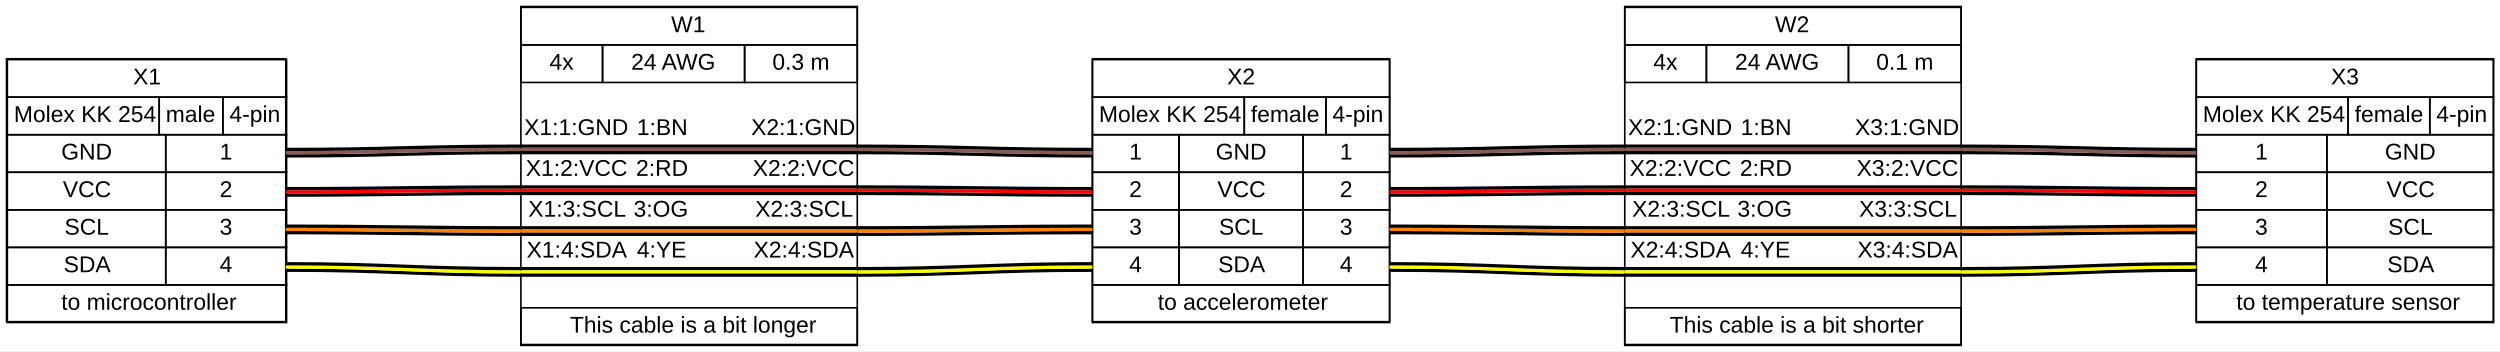
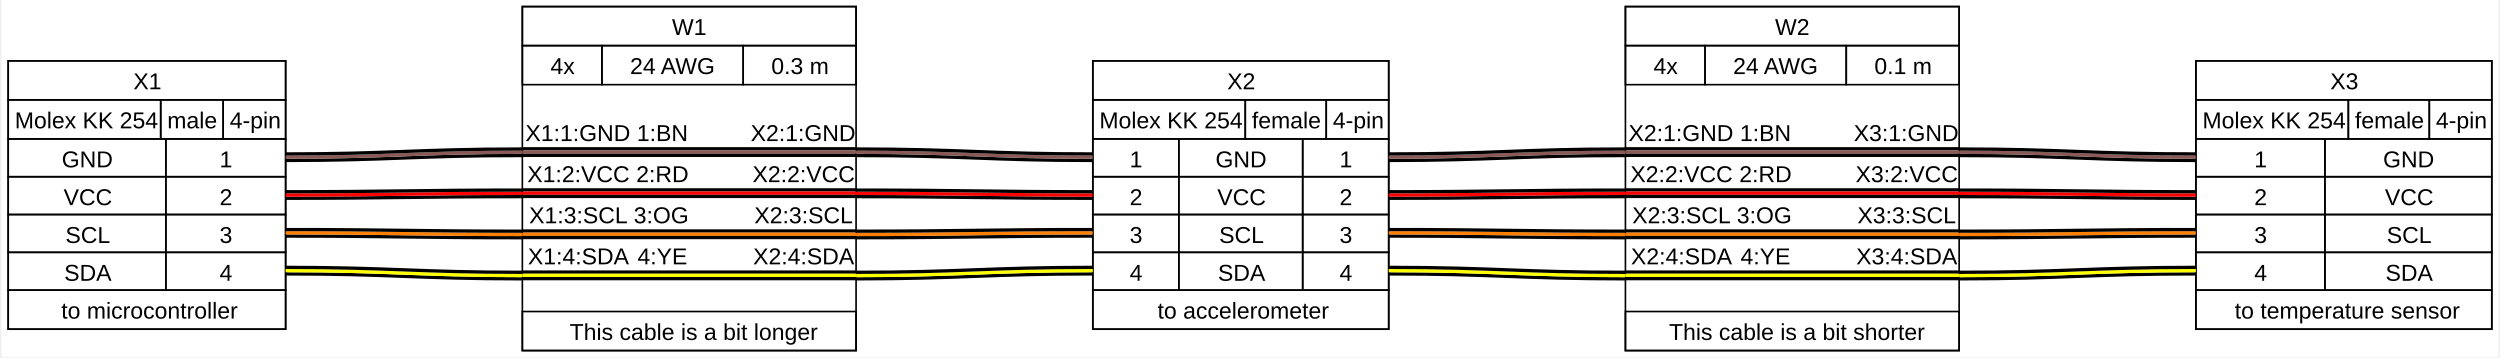
- <svg xmlns="http://www.w3.org/2000/svg" width="1531pt" height="215pt" viewBox="0.00 0.00 1531.00 215.00">
-   <g id="graph0" class="graph" transform="scale(1 1) rotate(0) translate(4 211)">
-     <polygon fill="#ffffff" stroke="none" points="-4,4 -4,-211 1527,-211 1527,4 -4,4" />
+ <svg xmlns="http://www.w3.org/2000/svg" width="1519pt" height="217pt" viewBox="0.00 0.00 1518.75 217.25">
+   <g id="graph0" class="graph" transform="scale(1 1) rotate(0) translate(4 213.25)">
+     <polygon fill="#ffffff" stroke="none" points="-4,4 -4,-213.25 1514.75,-213.25 1514.75,4 -4,4" />
    <g id="node1" class="node">
-       <polygon fill="#ffffff" stroke="black" points="171,-175 0,-175 0,-14 171,-14 171,-175" />
-       <polygon fill="none" stroke="black" points="0.5,-151.5 0.5,-174.5 171.5,-174.5 171.5,-151.5 0.5,-151.5" />
-       <text text-anchor="start" x="77.5" y="-159.3" font-family="arial" font-size="14.00">X1</text>
-       <polygon fill="none" stroke="black" points="0.5,-128.5 0.5,-151.5 93.5,-151.5 93.5,-128.5 0.5,-128.5" />
-       <text text-anchor="start" x="4.5" y="-136.3" font-family="arial" font-size="14.00">Molex KK 254</text>
-       <polygon fill="none" stroke="black" points="93.5,-128.5 93.5,-151.5 132.5,-151.5 132.5,-128.5 93.5,-128.5" />
-       <text text-anchor="start" x="97.5" y="-136.3" font-family="arial" font-size="14.00">male</text>
-       <polygon fill="none" stroke="black" points="132.5,-128.5 132.5,-151.5 171.5,-151.5 171.5,-128.5 132.5,-128.5" />
-       <text text-anchor="start" x="136.5" y="-136.3" font-family="arial" font-size="14.00">4-pin</text>
-       <polygon fill="none" stroke="black" points="0.5,-105.5 0.5,-128.5 97.5,-128.5 97.5,-105.5 0.5,-105.5" />
-       <text text-anchor="start" x="33.5" y="-113.3" font-family="arial" font-size="14.00">GND</text>
-       <polygon fill="none" stroke="black" points="97.5,-105.5 97.5,-128.5 171.5,-128.5 171.5,-105.5 97.5,-105.5" />
-       <text text-anchor="start" x="130.5" y="-113.3" font-family="arial" font-size="14.00">1</text>
-       <polygon fill="none" stroke="black" points="0.5,-82.5 0.5,-105.5 97.5,-105.5 97.5,-82.5 0.5,-82.5" />
-       <text text-anchor="start" x="34.5" y="-90.3" font-family="arial" font-size="14.00">VCC</text>
-       <polygon fill="none" stroke="black" points="97.5,-82.5 97.5,-105.5 171.5,-105.5 171.5,-82.5 97.5,-82.5" />
-       <text text-anchor="start" x="130.5" y="-90.3" font-family="arial" font-size="14.00">2</text>
-       <polygon fill="none" stroke="black" points="0.5,-59.5 0.5,-82.5 97.5,-82.5 97.5,-59.5 0.5,-59.5" />
-       <text text-anchor="start" x="35.5" y="-67.3" font-family="arial" font-size="14.00">SCL</text>
-       <polygon fill="none" stroke="black" points="97.5,-59.5 97.5,-82.5 171.5,-82.5 171.5,-59.5 97.5,-59.5" />
-       <text text-anchor="start" x="130.5" y="-67.3" font-family="arial" font-size="14.00">3</text>
-       <polygon fill="none" stroke="black" points="0.5,-36.5 0.5,-59.5 97.5,-59.5 97.5,-36.5 0.5,-36.5" />
-       <text text-anchor="start" x="35" y="-44.3" font-family="arial" font-size="14.00">SDA</text>
-       <polygon fill="none" stroke="black" points="97.5,-36.5 97.5,-59.5 171.5,-59.5 171.5,-36.5 97.5,-36.5" />
-       <text text-anchor="start" x="130.5" y="-44.3" font-family="arial" font-size="14.00">4</text>
-       <polygon fill="none" stroke="black" points="0.5,-13.5 0.5,-36.5 171.5,-36.5 171.5,-13.5 0.5,-13.5" />
-       <text text-anchor="start" x="33.5" y="-21.3" font-family="arial" font-size="14.00">to microcontroller</text>
+       <polygon fill="#ffffff" stroke="black" points="168.75,-176.25 0,-176.25 0,-13 168.75,-13 168.75,-176.25" />
+       <polygon fill="none" stroke="black" points="0,-152.5 0,-176.25 168.75,-176.25 168.75,-152.5 0,-152.5" />
+       <text text-anchor="start" x="76.12" y="-158.95" font-family="arial" font-size="14.00">X1</text>
+       <polygon fill="none" stroke="black" points="0,-128.75 0,-152.5 92.75,-152.5 92.75,-128.75 0,-128.75" />
+       <text text-anchor="start" x="4" y="-135.2" font-family="arial" font-size="14.00">Molex KK 254</text>
+       <polygon fill="none" stroke="black" points="92.75,-128.75 92.75,-152.5 130.75,-152.5 130.75,-128.75 92.75,-128.75" />
+       <text text-anchor="start" x="96.75" y="-135.2" font-family="arial" font-size="14.00">male</text>
+       <polygon fill="none" stroke="black" points="130.75,-128.75 130.75,-152.5 168.75,-152.5 168.75,-128.75 130.75,-128.75" />
+       <text text-anchor="start" x="134.75" y="-135.2" font-family="arial" font-size="14.00">4-pin</text>
+       <polygon fill="none" stroke="black" points="0,-105.75 0,-128.75 95.88,-128.75 95.88,-105.75 0,-105.75" />
+       <text text-anchor="start" x="32.56" y="-111.45" font-family="arial" font-size="14.00">GND</text>
+       <polygon fill="none" stroke="black" points="95.88,-105.75 95.88,-128.75 168.75,-128.75 168.75,-105.75 95.88,-105.75" />
+       <text text-anchor="start" x="128.56" y="-111.45" font-family="arial" font-size="14.00">1</text>
+       <polygon fill="none" stroke="black" points="0,-82.75 0,-105.75 95.88,-105.75 95.88,-82.75 0,-82.75" />
+       <text text-anchor="start" x="33.69" y="-88.45" font-family="arial" font-size="14.00">VCC</text>
+       <polygon fill="none" stroke="black" points="95.88,-82.75 95.88,-105.75 168.75,-105.75 168.75,-82.75 95.88,-82.75" />
+       <text text-anchor="start" x="128.56" y="-88.45" font-family="arial" font-size="14.00">2</text>
+       <polygon fill="none" stroke="black" points="0,-59.75 0,-82.75 95.88,-82.75 95.88,-59.75 0,-59.75" />
+       <text text-anchor="start" x="34.81" y="-65.45" font-family="arial" font-size="14.00">SCL</text>
+       <polygon fill="none" stroke="black" points="95.88,-59.75 95.88,-82.75 168.75,-82.75 168.75,-59.75 95.88,-59.75" />
+       <text text-anchor="start" x="128.56" y="-65.45" font-family="arial" font-size="14.00">3</text>
+       <polygon fill="none" stroke="black" points="0,-36.75 0,-59.75 95.88,-59.75 95.88,-36.75 0,-36.75" />
+       <text text-anchor="start" x="34.06" y="-42.45" font-family="arial" font-size="14.00">SDA</text>
+       <polygon fill="none" stroke="black" points="95.88,-36.75 95.88,-59.75 168.75,-59.75 168.75,-36.75 95.88,-36.75" />
+       <text text-anchor="start" x="128.56" y="-42.45" font-family="arial" font-size="14.00">4</text>
+       <polygon fill="none" stroke="black" points="0,-13 0,-36.75 168.75,-36.75 168.75,-13 0,-13" />
+       <text text-anchor="start" x="32.25" y="-19.45" font-family="arial" font-size="14.00">to microcontroller</text>
    </g>
    <g id="node4" class="node">
-       <polygon fill="#ffffff" stroke="black" points="521,-207 315,-207 315,0 521,0 521,-207" />
-       <polygon fill="none" stroke="black" points="315,-183.5 315,-206.5 521,-206.5 521,-183.5 315,-183.5" />
-       <text text-anchor="start" x="407" y="-191.3" font-family="arial" font-size="14.00">W1</text>
-       <polygon fill="none" stroke="black" points="315,-160.5 315,-183.5 365,-183.5 365,-160.5 315,-160.5" />
-       <text text-anchor="start" x="332.5" y="-168.3" font-family="arial" font-size="14.00">4x</text>
-       <polygon fill="none" stroke="black" points="365,-160.5 365,-183.5 452,-183.5 452,-160.5 365,-160.5" />
-       <text text-anchor="start" x="382.5" y="-168.3" font-family="arial" font-size="14.00">24 AWG</text>
-       <polygon fill="none" stroke="black" points="452,-160.5 452,-183.5 521,-183.5 521,-160.5 452,-160.5" />
-       <text text-anchor="start" x="469" y="-168.3" font-family="arial" font-size="14.00">0.3 m</text>
-       <text text-anchor="start" x="346.5" y="-147.3" font-family="arial" font-size="14.00"> </text>
-       <text text-anchor="start" x="317" y="-128.3" font-family="arial" font-size="14.00">X1:1:GND</text>
-       <text text-anchor="start" x="386" y="-128.3" font-family="arial" font-size="14.00">     1:BN    </text>
-       <text text-anchor="start" x="456" y="-128.3" font-family="arial" font-size="14.00">X2:1:GND</text>
-       <polygon fill="#000000" stroke="none" points="315,-120.5 315,-122.5 521,-122.5 521,-120.5 315,-120.5" />
-       <polygon fill="#895956" stroke="none" points="315,-118.5 315,-120.5 521,-120.5 521,-118.5 315,-118.5" />
-       <polygon fill="#000000" stroke="none" points="315,-116.5 315,-118.5 521,-118.5 521,-116.5 315,-116.5" />
-       <text text-anchor="start" x="318" y="-103.3" font-family="arial" font-size="14.00">X1:2:VCC</text>
-       <text text-anchor="start" x="385.5" y="-103.3" font-family="arial" font-size="14.00">     2:RD    </text>
-       <text text-anchor="start" x="457" y="-103.3" font-family="arial" font-size="14.00">X2:2:VCC</text>
-       <polygon fill="#000000" stroke="none" points="315,-95.5 315,-97.5 521,-97.5 521,-95.5 315,-95.5" />
-       <polygon fill="#ff0000" stroke="none" points="315,-93.5 315,-95.5 521,-95.5 521,-93.5 315,-93.5" />
-       <polygon fill="#000000" stroke="none" points="315,-91.5 315,-93.5 521,-93.5 521,-91.5 315,-91.5" />
-       <text text-anchor="start" x="319.5" y="-78.3" font-family="arial" font-size="14.00">X1:3:SCL</text>
-       <text text-anchor="start" x="384" y="-78.3" font-family="arial" font-size="14.00">     3:OG    </text>
-       <text text-anchor="start" x="458.5" y="-78.3" font-family="arial" font-size="14.00">X2:3:SCL</text>
-       <polygon fill="#000000" stroke="none" points="315,-70.5 315,-72.5 521,-72.5 521,-70.5 315,-70.5" />
-       <polygon fill="#ff8000" stroke="none" points="315,-68.5 315,-70.5 521,-70.5 521,-68.5 315,-68.5" />
-       <polygon fill="#000000" stroke="none" points="315,-66.5 315,-68.5 521,-68.5 521,-66.5 315,-66.5" />
-       <text text-anchor="start" x="318.5" y="-53.3" font-family="arial" font-size="14.00">X1:4:SDA</text>
-       <text text-anchor="start" x="386" y="-53.3" font-family="arial" font-size="14.00">     4:YE    </text>
-       <text text-anchor="start" x="457.5" y="-53.3" font-family="arial" font-size="14.00">X2:4:SDA</text>
-       <polygon fill="#000000" stroke="none" points="315,-45.5 315,-47.5 521,-47.5 521,-45.5 315,-45.5" />
-       <polygon fill="#ffff00" stroke="none" points="315,-43.5 315,-45.5 521,-45.5 521,-43.5 315,-43.5" />
-       <polygon fill="#000000" stroke="none" points="315,-41.5 315,-43.5 521,-43.5 521,-41.5 315,-41.5" />
-       <text text-anchor="start" x="346.5" y="-28.3" font-family="arial" font-size="14.00"> </text>
-       <polygon fill="none" stroke="black" points="315,0.5 315,-22.5 521,-22.5 521,0.5 315,0.5" />
-       <text text-anchor="start" x="345" y="-7.3" font-family="arial" font-size="14.00">This cable is a bit longer</text>
+       <polygon fill="#ffffff" stroke="black" points="515.75,-209.25 312.75,-209.25 312.75,0 515.75,0 515.75,-209.25" />
+       <polygon fill="none" stroke="black" points="312.75,-185.5 312.75,-209.25 515.75,-209.25 515.75,-185.5 312.75,-185.5" />
+       <text text-anchor="start" x="403.75" y="-191.95" font-family="arial" font-size="14.00">W1</text>
+       <polygon fill="none" stroke="black" points="312.75,-161.75 312.75,-185.5 361.17,-185.5 361.17,-161.75 312.75,-161.75" />
+       <text text-anchor="start" x="329.83" y="-168.2" font-family="arial" font-size="14.00">4x</text>
+       <polygon fill="none" stroke="black" points="361.17,-161.75 361.17,-185.5 447.08,-185.5 447.08,-161.75 361.17,-161.75" />
+       <text text-anchor="start" x="378.25" y="-168.2" font-family="arial" font-size="14.00">24 AWG</text>
+       <polygon fill="none" stroke="black" points="447.08,-161.75 447.08,-185.5 515.75,-185.5 515.75,-161.75 447.08,-161.75" />
+       <text text-anchor="start" x="464.17" y="-168.2" font-family="arial" font-size="14.00">0.3 m</text>
+       <text text-anchor="start" x="343.88" y="-146.45" font-family="arial" font-size="14.00"> </text>
+       <text text-anchor="start" x="314.62" y="-127.45" font-family="arial" font-size="14.00">X1:1:GND</text>
+       <text text-anchor="start" x="382.38" y="-127.45" font-family="arial" font-size="14.00">     1:BN    </text>
+       <text text-anchor="start" x="451.62" y="-127.45" font-family="arial" font-size="14.00">X2:1:GND</text>
+       <polygon fill="#000000" stroke="none" points="312.75,-121.75 312.75,-123.75 515.75,-123.75 515.75,-121.75 312.75,-121.75" />
+       <polygon fill="#895956" stroke="none" points="312.75,-119.75 312.75,-121.75 515.75,-121.75 515.75,-119.75 312.75,-119.75" />
+       <polygon fill="#000000" stroke="none" points="312.75,-117.75 312.75,-119.75 515.75,-119.75 515.75,-117.75 312.75,-117.75" />
+       <text text-anchor="start" x="315.75" y="-102.45" font-family="arial" font-size="14.00">X1:2:VCC</text>
+       <text text-anchor="start" x="382" y="-102.45" font-family="arial" font-size="14.00">     2:RD    </text>
+       <text text-anchor="start" x="452.75" y="-102.45" font-family="arial" font-size="14.00">X2:2:VCC</text>
+       <polygon fill="#000000" stroke="none" points="312.75,-96.75 312.75,-98.75 515.75,-98.75 515.75,-96.75 312.75,-96.75" />
+       <polygon fill="#ff0000" stroke="none" points="312.75,-94.75 312.75,-96.75 515.75,-96.75 515.75,-94.75 312.75,-94.75" />
+       <polygon fill="#000000" stroke="none" points="312.75,-92.75 312.75,-94.75 515.75,-94.75 515.75,-92.75 312.75,-92.75" />
+       <text text-anchor="start" x="316.88" y="-77.45" font-family="arial" font-size="14.00">X1:3:SCL</text>
+       <text text-anchor="start" x="380.5" y="-77.45" font-family="arial" font-size="14.00">     3:OG    </text>
+       <text text-anchor="start" x="453.88" y="-77.45" font-family="arial" font-size="14.00">X2:3:SCL</text>
+       <polygon fill="#000000" stroke="none" points="312.75,-71.75 312.75,-73.75 515.75,-73.75 515.75,-71.75 312.75,-71.75" />
+       <polygon fill="#ff8000" stroke="none" points="312.75,-69.75 312.75,-71.75 515.75,-71.75 515.75,-69.75 312.75,-69.75" />
+       <polygon fill="#000000" stroke="none" points="312.75,-67.75 312.75,-69.75 515.75,-69.75 515.75,-67.75 312.75,-67.75" />
+       <text text-anchor="start" x="316.12" y="-52.45" font-family="arial" font-size="14.00">X1:4:SDA</text>
+       <text text-anchor="start" x="382.75" y="-52.45" font-family="arial" font-size="14.00">     4:YE    </text>
+       <text text-anchor="start" x="453.12" y="-52.45" font-family="arial" font-size="14.00">X2:4:SDA</text>
+       <polygon fill="#000000" stroke="none" points="312.75,-46.75 312.75,-48.75 515.75,-48.75 515.75,-46.75 312.75,-46.75" />
+       <polygon fill="#ffff00" stroke="none" points="312.75,-44.75 312.75,-46.75 515.75,-46.75 515.75,-44.75 312.75,-44.75" />
+       <polygon fill="#000000" stroke="none" points="312.75,-42.75 312.75,-44.75 515.75,-44.75 515.75,-42.75 312.75,-42.75" />
+       <text text-anchor="start" x="343.88" y="-27.45" font-family="arial" font-size="14.00"> </text>
+       <polygon fill="none" stroke="black" points="312.75,0 312.75,-23.75 515.75,-23.75 515.75,0 312.75,0" />
+       <text text-anchor="start" x="341.5" y="-6.45" font-family="arial" font-size="14.00">This cable is a bit longer</text>
    </g>
    <g id="edge1" class="edge">
-       <path fill="none" stroke="#000000" stroke-width="2" d="M171,-115.5C235.25,-115.52 251.24,-117.52 315,-117.5" />
-       <path fill="none" stroke="#895956" stroke-width="2" d="M171,-117.5C235.01,-117.5 250.99,-119.5 315,-119.5" />
-       <path fill="none" stroke="#000000" stroke-width="2" d="M171,-119.5C234.76,-119.48 250.75,-121.48 315,-121.5" />
+       <path fill="none" stroke="#000000" stroke-width="2" d="M168.75,-115.63C233.13,-115.66 249.11,-118.66 312.75,-118.63" />
+       <path fill="none" stroke="#895956" stroke-width="2" d="M168.75,-117.62C232.76,-117.62 248.74,-120.62 312.75,-120.62" />
+       <path fill="none" stroke="#000000" stroke-width="2" d="M168.75,-119.62C232.39,-119.59 248.37,-122.59 312.75,-122.62" />
    </g>
    <g id="edge3" class="edge">
-       <path fill="none" stroke="#000000" stroke-width="2" d="M171,-91.5C235.13,-91.5 251.12,-92.5 315,-92.5" />
-       <path fill="none" stroke="#ff0000" stroke-width="2" d="M171,-93.5C235,-93.5 251,-94.5 315,-94.5" />
-       <path fill="none" stroke="#000000" stroke-width="2" d="M171,-95.5C234.88,-95.5 250.87,-96.5 315,-96.5" />
+       <path fill="none" stroke="#000000" stroke-width="2" d="M168.75,-92.63C232.88,-92.63 248.87,-93.63 312.75,-93.63" />
+       <path fill="none" stroke="#ff0000" stroke-width="2" d="M168.75,-94.62C232.75,-94.62 248.75,-95.62 312.75,-95.62" />
+       <path fill="none" stroke="#000000" stroke-width="2" d="M168.75,-96.62C232.63,-96.62 248.62,-97.62 312.75,-97.62" />
    </g>
    <g id="edge5" class="edge">
-       <path fill="none" stroke="#000000" stroke-width="2" d="M171,-68.5C234.88,-68.5 250.87,-67.5 315,-67.5" />
-       <path fill="none" stroke="#ff8000" stroke-width="2" d="M171,-70.5C235,-70.5 251,-69.5 315,-69.5" />
-       <path fill="none" stroke="#000000" stroke-width="2" d="M171,-72.5C235.13,-72.5 251.12,-71.5 315,-71.5" />
+       <path fill="none" stroke="#000000" stroke-width="2" d="M168.75,-69.63C232.63,-69.63 248.62,-68.63 312.75,-68.63" />
+       <path fill="none" stroke="#ff8000" stroke-width="2" d="M168.75,-71.62C232.75,-71.62 248.75,-70.62 312.75,-70.62" />
+       <path fill="none" stroke="#000000" stroke-width="2" d="M168.75,-73.62C232.88,-73.62 248.87,-72.62 312.75,-72.62" />
    </g>
    <g id="edge7" class="edge">
-       <path fill="none" stroke="#000000" stroke-width="2" d="M171,-45.5C234.64,-45.53 250.62,-42.53 315,-42.5" />
-       <path fill="none" stroke="#ffff00" stroke-width="2" d="M171,-47.5C235.01,-47.5 250.99,-44.5 315,-44.5" />
-       <path fill="none" stroke="#000000" stroke-width="2" d="M171,-49.5C235.38,-49.47 251.36,-46.47 315,-46.5" />
+       <path fill="none" stroke="#000000" stroke-width="2" d="M168.75,-46.63C232.39,-46.66 248.37,-43.66 312.75,-43.63" />
+       <path fill="none" stroke="#ffff00" stroke-width="2" d="M168.75,-48.62C232.76,-48.63 248.74,-45.63 312.75,-45.62" />
+       <path fill="none" stroke="#000000" stroke-width="2" d="M168.75,-50.62C233.13,-50.59 249.11,-47.59 312.75,-47.62" />
    </g>
    <g id="node2" class="node">
-       <polygon fill="#ffffff" stroke="black" points="847,-175 665,-175 665,-14 847,-14 847,-175" />
-       <polygon fill="none" stroke="black" points="665,-151.5 665,-174.5 847,-174.5 847,-151.5 665,-151.5" />
-       <text text-anchor="start" x="747.5" y="-159.3" font-family="arial" font-size="14.00">X2</text>
-       <polygon fill="none" stroke="black" points="665,-128.5 665,-151.5 758,-151.5 758,-128.5 665,-128.5" />
-       <text text-anchor="start" x="669" y="-136.3" font-family="arial" font-size="14.00">Molex KK 254</text>
-       <polygon fill="none" stroke="black" points="758,-128.5 758,-151.5 808,-151.5 808,-128.5 758,-128.5" />
-       <text text-anchor="start" x="762" y="-136.3" font-family="arial" font-size="14.00">female</text>
-       <polygon fill="none" stroke="black" points="808,-128.5 808,-151.5 847,-151.5 847,-128.5 808,-128.5" />
-       <text text-anchor="start" x="812" y="-136.3" font-family="arial" font-size="14.00">4-pin</text>
-       <polygon fill="none" stroke="black" points="665,-105.5 665,-128.5 718,-128.5 718,-105.5 665,-105.5" />
-       <text text-anchor="start" x="687.5" y="-113.3" font-family="arial" font-size="14.00">1</text>
-       <polygon fill="none" stroke="black" points="718,-105.5 718,-128.5 794,-128.5 794,-105.5 718,-105.5" />
-       <text text-anchor="start" x="740.5" y="-113.3" font-family="arial" font-size="14.00">GND</text>
-       <polygon fill="none" stroke="black" points="794,-105.5 794,-128.5 847,-128.5 847,-105.5 794,-105.5" />
-       <text text-anchor="start" x="816.5" y="-113.3" font-family="arial" font-size="14.00">1</text>
-       <polygon fill="none" stroke="black" points="665,-82.5 665,-105.5 718,-105.5 718,-82.5 665,-82.5" />
-       <text text-anchor="start" x="687.5" y="-90.3" font-family="arial" font-size="14.00">2</text>
-       <polygon fill="none" stroke="black" points="718,-82.5 718,-105.5 794,-105.5 794,-82.5 718,-82.5" />
-       <text text-anchor="start" x="741.5" y="-90.3" font-family="arial" font-size="14.00">VCC</text>
-       <polygon fill="none" stroke="black" points="794,-82.5 794,-105.5 847,-105.5 847,-82.5 794,-82.5" />
-       <text text-anchor="start" x="816.5" y="-90.3" font-family="arial" font-size="14.00">2</text>
-       <polygon fill="none" stroke="black" points="665,-59.5 665,-82.5 718,-82.5 718,-59.5 665,-59.5" />
-       <text text-anchor="start" x="687.5" y="-67.3" font-family="arial" font-size="14.00">3</text>
-       <polygon fill="none" stroke="black" points="718,-59.5 718,-82.5 794,-82.5 794,-59.5 718,-59.5" />
-       <text text-anchor="start" x="742.5" y="-67.3" font-family="arial" font-size="14.00">SCL</text>
-       <polygon fill="none" stroke="black" points="794,-59.5 794,-82.5 847,-82.5 847,-59.5 794,-59.5" />
-       <text text-anchor="start" x="816.5" y="-67.3" font-family="arial" font-size="14.00">3</text>
-       <polygon fill="none" stroke="black" points="665,-36.5 665,-59.5 718,-59.5 718,-36.5 665,-36.5" />
-       <text text-anchor="start" x="687.5" y="-44.3" font-family="arial" font-size="14.00">4</text>
-       <polygon fill="none" stroke="black" points="718,-36.5 718,-59.5 794,-59.5 794,-36.5 718,-36.5" />
-       <text text-anchor="start" x="742" y="-44.3" font-family="arial" font-size="14.00">SDA</text>
-       <polygon fill="none" stroke="black" points="794,-36.5 794,-59.5 847,-59.5 847,-36.5 794,-36.5" />
-       <text text-anchor="start" x="816.5" y="-44.3" font-family="arial" font-size="14.00">4</text>
-       <polygon fill="none" stroke="black" points="665,-13.5 665,-36.5 847,-36.5 847,-13.5 665,-13.5" />
-       <text text-anchor="start" x="705" y="-21.3" font-family="arial" font-size="14.00">to accelerometer</text>
+       <polygon fill="#ffffff" stroke="black" points="839.75,-176.25 659.75,-176.25 659.75,-13 839.75,-13 839.75,-176.25" />
+       <polygon fill="none" stroke="black" points="659.75,-152.5 659.75,-176.25 839.75,-176.25 839.75,-152.5 659.75,-152.5" />
+       <text text-anchor="start" x="741.5" y="-158.95" font-family="arial" font-size="14.00">X2</text>
+       <polygon fill="none" stroke="black" points="659.75,-128.75 659.75,-152.5 752.5,-152.5 752.5,-128.75 659.75,-128.75" />
+       <text text-anchor="start" x="663.75" y="-135.2" font-family="arial" font-size="14.00">Molex KK 254</text>
+       <polygon fill="none" stroke="black" points="752.5,-128.75 752.5,-152.5 801.75,-152.5 801.75,-128.75 752.5,-128.75" />
+       <text text-anchor="start" x="756.5" y="-135.2" font-family="arial" font-size="14.00">female</text>
+       <polygon fill="none" stroke="black" points="801.75,-128.75 801.75,-152.5 839.75,-152.5 839.75,-128.75 801.75,-128.75" />
+       <text text-anchor="start" x="805.75" y="-135.2" font-family="arial" font-size="14.00">4-pin</text>
+       <polygon fill="none" stroke="black" points="659.75,-105.75 659.75,-128.75 712.08,-128.75 712.08,-105.75 659.75,-105.75" />
+       <text text-anchor="start" x="682.17" y="-111.45" font-family="arial" font-size="14.00">1</text>
+       <polygon fill="none" stroke="black" points="712.08,-105.75 712.08,-128.75 787.42,-128.75 787.42,-105.75 712.08,-105.75" />
+       <text text-anchor="start" x="734.38" y="-111.45" font-family="arial" font-size="14.00">GND</text>
+       <polygon fill="none" stroke="black" points="787.42,-105.75 787.42,-128.75 839.75,-128.75 839.75,-105.75 787.42,-105.75" />
+       <text text-anchor="start" x="809.83" y="-111.45" font-family="arial" font-size="14.00">1</text>
+       <polygon fill="none" stroke="black" points="659.75,-82.75 659.75,-105.75 712.08,-105.75 712.08,-82.75 659.75,-82.75" />
+       <text text-anchor="start" x="682.17" y="-88.45" font-family="arial" font-size="14.00">2</text>
+       <polygon fill="none" stroke="black" points="712.08,-82.75 712.08,-105.75 787.42,-105.75 787.42,-82.75 712.08,-82.75" />
+       <text text-anchor="start" x="735.5" y="-88.45" font-family="arial" font-size="14.00">VCC</text>
+       <polygon fill="none" stroke="black" points="787.42,-82.75 787.42,-105.75 839.75,-105.75 839.75,-82.75 787.42,-82.75" />
+       <text text-anchor="start" x="809.83" y="-88.45" font-family="arial" font-size="14.00">2</text>
+       <polygon fill="none" stroke="black" points="659.75,-59.75 659.75,-82.75 712.08,-82.75 712.08,-59.75 659.75,-59.75" />
+       <text text-anchor="start" x="682.17" y="-65.45" font-family="arial" font-size="14.00">3</text>
+       <polygon fill="none" stroke="black" points="712.08,-59.75 712.08,-82.75 787.42,-82.75 787.42,-59.75 712.08,-59.75" />
+       <text text-anchor="start" x="736.62" y="-65.45" font-family="arial" font-size="14.00">SCL</text>
+       <polygon fill="none" stroke="black" points="787.42,-59.75 787.42,-82.75 839.75,-82.75 839.75,-59.75 787.42,-59.75" />
+       <text text-anchor="start" x="809.83" y="-65.45" font-family="arial" font-size="14.00">3</text>
+       <polygon fill="none" stroke="black" points="659.75,-36.75 659.75,-59.75 712.08,-59.75 712.08,-36.75 659.75,-36.75" />
+       <text text-anchor="start" x="682.17" y="-42.45" font-family="arial" font-size="14.00">4</text>
+       <polygon fill="none" stroke="black" points="712.08,-36.75 712.08,-59.75 787.42,-59.75 787.42,-36.75 712.08,-36.75" />
+       <text text-anchor="start" x="735.88" y="-42.45" font-family="arial" font-size="14.00">SDA</text>
+       <polygon fill="none" stroke="black" points="787.42,-36.75 787.42,-59.75 839.75,-59.75 839.75,-36.75 787.42,-36.75" />
+       <text text-anchor="start" x="809.83" y="-42.45" font-family="arial" font-size="14.00">4</text>
+       <polygon fill="none" stroke="black" points="659.75,-13 659.75,-36.75 839.75,-36.75 839.75,-13 659.75,-13" />
+       <text text-anchor="start" x="699.12" y="-19.45" font-family="arial" font-size="14.00">to accelerometer</text>
    </g>
    <g id="node5" class="node">
-       <polygon fill="#ffffff" stroke="black" points="1197,-207 991,-207 991,0 1197,0 1197,-207" />
-       <polygon fill="none" stroke="black" points="991,-183.5 991,-206.5 1197,-206.5 1197,-183.5 991,-183.5" />
-       <text text-anchor="start" x="1083" y="-191.3" font-family="arial" font-size="14.00">W2</text>
-       <polygon fill="none" stroke="black" points="991,-160.5 991,-183.5 1041,-183.5 1041,-160.5 991,-160.5" />
-       <text text-anchor="start" x="1008.5" y="-168.3" font-family="arial" font-size="14.00">4x</text>
-       <polygon fill="none" stroke="black" points="1041,-160.5 1041,-183.5 1128,-183.5 1128,-160.5 1041,-160.5" />
-       <text text-anchor="start" x="1058.5" y="-168.3" font-family="arial" font-size="14.00">24 AWG</text>
-       <polygon fill="none" stroke="black" points="1128,-160.5 1128,-183.5 1197,-183.5 1197,-160.5 1128,-160.5" />
-       <text text-anchor="start" x="1145" y="-168.3" font-family="arial" font-size="14.00">0.1 m</text>
-       <text text-anchor="start" x="1022.5" y="-147.3" font-family="arial" font-size="14.00"> </text>
-       <text text-anchor="start" x="993" y="-128.3" font-family="arial" font-size="14.00">X2:1:GND</text>
-       <text text-anchor="start" x="1062" y="-128.3" font-family="arial" font-size="14.00">     1:BN    </text>
-       <text text-anchor="start" x="1132" y="-128.3" font-family="arial" font-size="14.00">X3:1:GND</text>
-       <polygon fill="#000000" stroke="none" points="991,-120.5 991,-122.5 1197,-122.5 1197,-120.5 991,-120.5" />
-       <polygon fill="#895956" stroke="none" points="991,-118.5 991,-120.5 1197,-120.5 1197,-118.5 991,-118.5" />
-       <polygon fill="#000000" stroke="none" points="991,-116.5 991,-118.5 1197,-118.5 1197,-116.5 991,-116.5" />
-       <text text-anchor="start" x="994" y="-103.3" font-family="arial" font-size="14.00">X2:2:VCC</text>
-       <text text-anchor="start" x="1061.5" y="-103.3" font-family="arial" font-size="14.00">     2:RD    </text>
-       <text text-anchor="start" x="1133" y="-103.3" font-family="arial" font-size="14.00">X3:2:VCC</text>
-       <polygon fill="#000000" stroke="none" points="991,-95.5 991,-97.5 1197,-97.5 1197,-95.5 991,-95.5" />
-       <polygon fill="#ff0000" stroke="none" points="991,-93.5 991,-95.5 1197,-95.5 1197,-93.5 991,-93.5" />
-       <polygon fill="#000000" stroke="none" points="991,-91.5 991,-93.5 1197,-93.5 1197,-91.5 991,-91.5" />
-       <text text-anchor="start" x="995.5" y="-78.3" font-family="arial" font-size="14.00">X2:3:SCL</text>
-       <text text-anchor="start" x="1060" y="-78.3" font-family="arial" font-size="14.00">     3:OG    </text>
-       <text text-anchor="start" x="1134.5" y="-78.3" font-family="arial" font-size="14.00">X3:3:SCL</text>
-       <polygon fill="#000000" stroke="none" points="991,-70.5 991,-72.5 1197,-72.5 1197,-70.5 991,-70.5" />
-       <polygon fill="#ff8000" stroke="none" points="991,-68.5 991,-70.5 1197,-70.5 1197,-68.5 991,-68.5" />
-       <polygon fill="#000000" stroke="none" points="991,-66.5 991,-68.5 1197,-68.5 1197,-66.5 991,-66.5" />
-       <text text-anchor="start" x="994.5" y="-53.3" font-family="arial" font-size="14.00">X2:4:SDA</text>
-       <text text-anchor="start" x="1062" y="-53.3" font-family="arial" font-size="14.00">     4:YE    </text>
-       <text text-anchor="start" x="1133.5" y="-53.3" font-family="arial" font-size="14.00">X3:4:SDA</text>
-       <polygon fill="#000000" stroke="none" points="991,-45.5 991,-47.5 1197,-47.5 1197,-45.5 991,-45.5" />
-       <polygon fill="#ffff00" stroke="none" points="991,-43.5 991,-45.5 1197,-45.5 1197,-43.5 991,-43.5" />
-       <polygon fill="#000000" stroke="none" points="991,-41.5 991,-43.5 1197,-43.5 1197,-41.5 991,-41.5" />
-       <text text-anchor="start" x="1022.5" y="-28.3" font-family="arial" font-size="14.00"> </text>
-       <polygon fill="none" stroke="black" points="991,0.5 991,-22.5 1197,-22.5 1197,0.5 991,0.5" />
-       <text text-anchor="start" x="1018.5" y="-7.3" font-family="arial" font-size="14.00">This cable is a bit shorter</text>
+       <polygon fill="#ffffff" stroke="black" points="1186.75,-209.25 983.75,-209.25 983.75,0 1186.75,0 1186.75,-209.25" />
+       <polygon fill="none" stroke="black" points="983.75,-185.5 983.75,-209.25 1186.75,-209.25 1186.75,-185.5 983.75,-185.5" />
+       <text text-anchor="start" x="1074.75" y="-191.95" font-family="arial" font-size="14.00">W2</text>
+       <polygon fill="none" stroke="black" points="983.75,-161.75 983.75,-185.5 1032.17,-185.5 1032.17,-161.75 983.75,-161.75" />
+       <text text-anchor="start" x="1000.83" y="-168.2" font-family="arial" font-size="14.00">4x</text>
+       <polygon fill="none" stroke="black" points="1032.17,-161.75 1032.17,-185.5 1118.08,-185.5 1118.08,-161.75 1032.17,-161.75" />
+       <text text-anchor="start" x="1049.25" y="-168.2" font-family="arial" font-size="14.00">24 AWG</text>
+       <polygon fill="none" stroke="black" points="1118.08,-161.75 1118.08,-185.5 1186.75,-185.5 1186.75,-161.75 1118.08,-161.75" />
+       <text text-anchor="start" x="1135.17" y="-168.2" font-family="arial" font-size="14.00">0.1 m</text>
+       <text text-anchor="start" x="1014.88" y="-146.45" font-family="arial" font-size="14.00"> </text>
+       <text text-anchor="start" x="985.62" y="-127.45" font-family="arial" font-size="14.00">X2:1:GND</text>
+       <text text-anchor="start" x="1053.38" y="-127.45" font-family="arial" font-size="14.00">     1:BN    </text>
+       <text text-anchor="start" x="1122.62" y="-127.45" font-family="arial" font-size="14.00">X3:1:GND</text>
+       <polygon fill="#000000" stroke="none" points="983.75,-121.75 983.75,-123.75 1186.75,-123.75 1186.75,-121.75 983.75,-121.75" />
+       <polygon fill="#895956" stroke="none" points="983.75,-119.75 983.75,-121.75 1186.75,-121.75 1186.75,-119.75 983.75,-119.75" />
+       <polygon fill="#000000" stroke="none" points="983.75,-117.75 983.75,-119.75 1186.75,-119.75 1186.75,-117.75 983.75,-117.75" />
+       <text text-anchor="start" x="986.75" y="-102.45" font-family="arial" font-size="14.00">X2:2:VCC</text>
+       <text text-anchor="start" x="1053" y="-102.45" font-family="arial" font-size="14.00">     2:RD    </text>
+       <text text-anchor="start" x="1123.75" y="-102.45" font-family="arial" font-size="14.00">X3:2:VCC</text>
+       <polygon fill="#000000" stroke="none" points="983.75,-96.75 983.75,-98.75 1186.75,-98.75 1186.75,-96.75 983.75,-96.75" />
+       <polygon fill="#ff0000" stroke="none" points="983.75,-94.75 983.75,-96.75 1186.75,-96.75 1186.75,-94.75 983.75,-94.75" />
+       <polygon fill="#000000" stroke="none" points="983.75,-92.75 983.75,-94.75 1186.75,-94.75 1186.75,-92.75 983.75,-92.75" />
+       <text text-anchor="start" x="987.88" y="-77.45" font-family="arial" font-size="14.00">X2:3:SCL</text>
+       <text text-anchor="start" x="1051.5" y="-77.45" font-family="arial" font-size="14.00">     3:OG    </text>
+       <text text-anchor="start" x="1124.88" y="-77.45" font-family="arial" font-size="14.00">X3:3:SCL</text>
+       <polygon fill="#000000" stroke="none" points="983.75,-71.75 983.75,-73.75 1186.75,-73.75 1186.75,-71.75 983.75,-71.75" />
+       <polygon fill="#ff8000" stroke="none" points="983.75,-69.75 983.75,-71.75 1186.75,-71.75 1186.75,-69.75 983.75,-69.75" />
+       <polygon fill="#000000" stroke="none" points="983.75,-67.75 983.75,-69.75 1186.75,-69.75 1186.75,-67.75 983.75,-67.75" />
+       <text text-anchor="start" x="987.12" y="-52.45" font-family="arial" font-size="14.00">X2:4:SDA</text>
+       <text text-anchor="start" x="1053.75" y="-52.45" font-family="arial" font-size="14.00">     4:YE    </text>
+       <text text-anchor="start" x="1124.12" y="-52.45" font-family="arial" font-size="14.00">X3:4:SDA</text>
+       <polygon fill="#000000" stroke="none" points="983.75,-46.75 983.75,-48.75 1186.75,-48.75 1186.75,-46.75 983.75,-46.75" />
+       <polygon fill="#ffff00" stroke="none" points="983.75,-44.75 983.75,-46.75 1186.75,-46.75 1186.75,-44.75 983.75,-44.75" />
+       <polygon fill="#000000" stroke="none" points="983.75,-42.75 983.75,-44.75 1186.75,-44.75 1186.75,-42.75 983.75,-42.75" />
+       <text text-anchor="start" x="1014.88" y="-27.45" font-family="arial" font-size="14.00"> </text>
+       <polygon fill="none" stroke="black" points="983.75,0 983.75,-23.75 1186.75,-23.75 1186.75,0 983.75,0" />
+       <text text-anchor="start" x="1010.25" y="-6.45" font-family="arial" font-size="14.00">This cable is a bit shorter</text>
    </g>
    <g id="edge9" class="edge">
-       <path fill="none" stroke="#000000" stroke-width="2" d="M847,-115.5C911.25,-115.52 927.24,-117.52 991,-117.5" />
-       <path fill="none" stroke="#895956" stroke-width="2" d="M847,-117.5C911.01,-117.5 926.99,-119.5 991,-119.5" />
-       <path fill="none" stroke="#000000" stroke-width="2" d="M847,-119.5C910.76,-119.48 926.75,-121.48 991,-121.5" />
+       <path fill="none" stroke="#000000" stroke-width="2" d="M839.75,-115.63C904.13,-115.66 920.11,-118.66 983.75,-118.63" />
+       <path fill="none" stroke="#895956" stroke-width="2" d="M839.75,-117.62C903.76,-117.62 919.74,-120.62 983.75,-120.62" />
+       <path fill="none" stroke="#000000" stroke-width="2" d="M839.75,-119.62C903.39,-119.59 919.37,-122.59 983.75,-122.62" />
    </g>
    <g id="edge11" class="edge">
-       <path fill="none" stroke="#000000" stroke-width="2" d="M847,-91.5C911.13,-91.5 927.12,-92.5 991,-92.5" />
-       <path fill="none" stroke="#ff0000" stroke-width="2" d="M847,-93.5C911,-93.5 927,-94.5 991,-94.5" />
-       <path fill="none" stroke="#000000" stroke-width="2" d="M847,-95.5C910.88,-95.5 926.87,-96.5 991,-96.5" />
+       <path fill="none" stroke="#000000" stroke-width="2" d="M839.75,-92.63C903.88,-92.63 919.87,-93.63 983.75,-93.63" />
+       <path fill="none" stroke="#ff0000" stroke-width="2" d="M839.75,-94.62C903.75,-94.62 919.75,-95.62 983.75,-95.62" />
+       <path fill="none" stroke="#000000" stroke-width="2" d="M839.75,-96.62C903.63,-96.62 919.62,-97.62 983.75,-97.62" />
    </g>
    <g id="edge13" class="edge">
-       <path fill="none" stroke="#000000" stroke-width="2" d="M847,-68.5C910.88,-68.5 926.87,-67.5 991,-67.5" />
-       <path fill="none" stroke="#ff8000" stroke-width="2" d="M847,-70.5C911,-70.5 927,-69.5 991,-69.5" />
-       <path fill="none" stroke="#000000" stroke-width="2" d="M847,-72.5C911.13,-72.5 927.12,-71.5 991,-71.5" />
+       <path fill="none" stroke="#000000" stroke-width="2" d="M839.75,-69.63C903.63,-69.63 919.62,-68.63 983.75,-68.63" />
+       <path fill="none" stroke="#ff8000" stroke-width="2" d="M839.75,-71.62C903.75,-71.62 919.75,-70.62 983.75,-70.62" />
+       <path fill="none" stroke="#000000" stroke-width="2" d="M839.75,-73.62C903.88,-73.62 919.87,-72.62 983.75,-72.62" />
    </g>
    <g id="edge15" class="edge">
-       <path fill="none" stroke="#000000" stroke-width="2" d="M847,-45.5C910.64,-45.53 926.62,-42.53 991,-42.5" />
-       <path fill="none" stroke="#ffff00" stroke-width="2" d="M847,-47.5C911.01,-47.5 926.99,-44.5 991,-44.5" />
-       <path fill="none" stroke="#000000" stroke-width="2" d="M847,-49.5C911.38,-49.47 927.36,-46.47 991,-46.5" />
+       <path fill="none" stroke="#000000" stroke-width="2" d="M839.75,-46.63C903.39,-46.66 919.37,-43.66 983.75,-43.63" />
+       <path fill="none" stroke="#ffff00" stroke-width="2" d="M839.75,-48.62C903.76,-48.63 919.74,-45.63 983.75,-45.62" />
+       <path fill="none" stroke="#000000" stroke-width="2" d="M839.75,-50.62C904.13,-50.59 920.11,-47.59 983.75,-47.62" />
    </g>
    <g id="node3" class="node">
-       <polygon fill="#ffffff" stroke="black" points="1523,-175 1341,-175 1341,-14 1523,-14 1523,-175" />
-       <polygon fill="none" stroke="black" points="1341,-151.5 1341,-174.5 1523,-174.5 1523,-151.5 1341,-151.5" />
-       <text text-anchor="start" x="1423.5" y="-159.3" font-family="arial" font-size="14.00">X3</text>
-       <polygon fill="none" stroke="black" points="1341,-128.5 1341,-151.5 1434,-151.5 1434,-128.5 1341,-128.5" />
-       <text text-anchor="start" x="1345" y="-136.3" font-family="arial" font-size="14.00">Molex KK 254</text>
-       <polygon fill="none" stroke="black" points="1434,-128.5 1434,-151.5 1484,-151.5 1484,-128.5 1434,-128.5" />
-       <text text-anchor="start" x="1438" y="-136.3" font-family="arial" font-size="14.00">female</text>
-       <polygon fill="none" stroke="black" points="1484,-128.5 1484,-151.5 1523,-151.5 1523,-128.5 1484,-128.5" />
-       <text text-anchor="start" x="1488" y="-136.3" font-family="arial" font-size="14.00">4-pin</text>
-       <polygon fill="none" stroke="black" points="1341,-105.5 1341,-128.5 1421,-128.5 1421,-105.5 1341,-105.5" />
-       <text text-anchor="start" x="1377" y="-113.3" font-family="arial" font-size="14.00">1</text>
-       <polygon fill="none" stroke="black" points="1421,-105.5 1421,-128.5 1523,-128.5 1523,-105.5 1421,-105.5" />
-       <text text-anchor="start" x="1456.5" y="-113.3" font-family="arial" font-size="14.00">GND</text>
-       <polygon fill="none" stroke="black" points="1341,-82.5 1341,-105.5 1421,-105.5 1421,-82.5 1341,-82.5" />
-       <text text-anchor="start" x="1377" y="-90.3" font-family="arial" font-size="14.00">2</text>
-       <polygon fill="none" stroke="black" points="1421,-82.5 1421,-105.5 1523,-105.5 1523,-82.5 1421,-82.5" />
-       <text text-anchor="start" x="1457.5" y="-90.3" font-family="arial" font-size="14.00">VCC</text>
-       <polygon fill="none" stroke="black" points="1341,-59.5 1341,-82.5 1421,-82.5 1421,-59.5 1341,-59.5" />
-       <text text-anchor="start" x="1377" y="-67.3" font-family="arial" font-size="14.00">3</text>
-       <polygon fill="none" stroke="black" points="1421,-59.5 1421,-82.5 1523,-82.5 1523,-59.5 1421,-59.5" />
-       <text text-anchor="start" x="1458.5" y="-67.3" font-family="arial" font-size="14.00">SCL</text>
-       <polygon fill="none" stroke="black" points="1341,-36.5 1341,-59.5 1421,-59.5 1421,-36.5 1341,-36.5" />
-       <text text-anchor="start" x="1377" y="-44.3" font-family="arial" font-size="14.00">4</text>
-       <polygon fill="none" stroke="black" points="1421,-36.5 1421,-59.5 1523,-59.5 1523,-36.5 1421,-36.5" />
-       <text text-anchor="start" x="1458" y="-44.3" font-family="arial" font-size="14.00">SDA</text>
-       <polygon fill="none" stroke="black" points="1341,-13.5 1341,-36.5 1523,-36.5 1523,-13.5 1341,-13.5" />
-       <text text-anchor="start" x="1365.5" y="-21.3" font-family="arial" font-size="14.00">to temperature sensor</text>
+       <polygon fill="#ffffff" stroke="black" points="1510.75,-176.25 1330.75,-176.25 1330.75,-13 1510.75,-13 1510.75,-176.25" />
+       <polygon fill="none" stroke="black" points="1330.75,-152.5 1330.75,-176.25 1510.75,-176.25 1510.75,-152.5 1330.75,-152.5" />
+       <text text-anchor="start" x="1412.5" y="-158.95" font-family="arial" font-size="14.00">X3</text>
+       <polygon fill="none" stroke="black" points="1330.75,-128.75 1330.75,-152.5 1423.5,-152.5 1423.5,-128.75 1330.75,-128.75" />
+       <text text-anchor="start" x="1334.75" y="-135.2" font-family="arial" font-size="14.00">Molex KK 254</text>
+       <polygon fill="none" stroke="black" points="1423.5,-128.75 1423.5,-152.5 1472.75,-152.5 1472.75,-128.75 1423.5,-128.75" />
+       <text text-anchor="start" x="1427.5" y="-135.2" font-family="arial" font-size="14.00">female</text>
+       <polygon fill="none" stroke="black" points="1472.75,-128.75 1472.75,-152.5 1510.75,-152.5 1510.75,-128.75 1472.75,-128.75" />
+       <text text-anchor="start" x="1476.75" y="-135.2" font-family="arial" font-size="14.00">4-pin</text>
+       <polygon fill="none" stroke="black" points="1330.75,-105.75 1330.75,-128.75 1409.25,-128.75 1409.25,-105.75 1330.75,-105.75" />
+       <text text-anchor="start" x="1366.25" y="-111.45" font-family="arial" font-size="14.00">1</text>
+       <polygon fill="none" stroke="black" points="1409.25,-105.75 1409.25,-128.75 1510.75,-128.75 1510.75,-105.75 1409.25,-105.75" />
+       <text text-anchor="start" x="1444.62" y="-111.45" font-family="arial" font-size="14.00">GND</text>
+       <polygon fill="none" stroke="black" points="1330.75,-82.75 1330.75,-105.75 1409.25,-105.75 1409.25,-82.75 1330.75,-82.75" />
+       <text text-anchor="start" x="1366.25" y="-88.45" font-family="arial" font-size="14.00">2</text>
+       <polygon fill="none" stroke="black" points="1409.25,-82.75 1409.25,-105.75 1510.75,-105.75 1510.75,-82.75 1409.25,-82.75" />
+       <text text-anchor="start" x="1445.75" y="-88.45" font-family="arial" font-size="14.00">VCC</text>
+       <polygon fill="none" stroke="black" points="1330.75,-59.75 1330.75,-82.75 1409.25,-82.75 1409.25,-59.75 1330.75,-59.75" />
+       <text text-anchor="start" x="1366.25" y="-65.45" font-family="arial" font-size="14.00">3</text>
+       <polygon fill="none" stroke="black" points="1409.25,-59.75 1409.25,-82.75 1510.75,-82.75 1510.75,-59.75 1409.25,-59.75" />
+       <text text-anchor="start" x="1446.88" y="-65.45" font-family="arial" font-size="14.00">SCL</text>
+       <polygon fill="none" stroke="black" points="1330.75,-36.75 1330.75,-59.75 1409.25,-59.75 1409.25,-36.75 1330.75,-36.75" />
+       <text text-anchor="start" x="1366.25" y="-42.45" font-family="arial" font-size="14.00">4</text>
+       <polygon fill="none" stroke="black" points="1409.25,-36.75 1409.25,-59.75 1510.75,-59.75 1510.75,-36.75 1409.25,-36.75" />
+       <text text-anchor="start" x="1446.12" y="-42.45" font-family="arial" font-size="14.00">SDA</text>
+       <polygon fill="none" stroke="black" points="1330.75,-13 1330.75,-36.75 1510.75,-36.75 1510.75,-13 1330.75,-13" />
+       <text text-anchor="start" x="1354.38" y="-19.45" font-family="arial" font-size="14.00">to temperature sensor</text>
    </g>
    <g id="edge2" class="edge">
-       <path fill="none" stroke="#000000" stroke-width="2" d="M521,-117.5C584.76,-117.52 600.75,-115.52 665,-115.5" />
-       <path fill="none" stroke="#895956" stroke-width="2" d="M521,-119.5C585.01,-119.5 600.99,-117.5 665,-117.5" />
-       <path fill="none" stroke="#000000" stroke-width="2" d="M521,-121.5C585.25,-121.48 601.24,-119.48 665,-119.5" />
+       <path fill="none" stroke="#000000" stroke-width="2" d="M515.75,-118.63C579.39,-118.66 595.37,-115.66 659.75,-115.63" />
+       <path fill="none" stroke="#895956" stroke-width="2" d="M515.75,-120.62C579.76,-120.62 595.74,-117.62 659.75,-117.62" />
+       <path fill="none" stroke="#000000" stroke-width="2" d="M515.75,-122.62C580.13,-122.59 596.11,-119.59 659.75,-119.62" />
    </g>
    <g id="edge4" class="edge">
-       <path fill="none" stroke="#000000" stroke-width="2" d="M521,-92.5C584.88,-92.5 600.87,-91.5 665,-91.5" />
-       <path fill="none" stroke="#ff0000" stroke-width="2" d="M521,-94.5C585,-94.5 601,-93.5 665,-93.5" />
-       <path fill="none" stroke="#000000" stroke-width="2" d="M521,-96.5C585.13,-96.5 601.12,-95.5 665,-95.5" />
+       <path fill="none" stroke="#000000" stroke-width="2" d="M515.75,-93.63C579.63,-93.63 595.62,-92.63 659.75,-92.63" />
+       <path fill="none" stroke="#ff0000" stroke-width="2" d="M515.75,-95.62C579.75,-95.62 595.75,-94.62 659.75,-94.62" />
+       <path fill="none" stroke="#000000" stroke-width="2" d="M515.75,-97.62C579.88,-97.62 595.87,-96.62 659.75,-96.62" />
    </g>
    <g id="edge6" class="edge">
-       <path fill="none" stroke="#000000" stroke-width="2" d="M521,-67.5C585.13,-67.5 601.12,-68.5 665,-68.5" />
-       <path fill="none" stroke="#ff8000" stroke-width="2" d="M521,-69.5C585,-69.5 601,-70.5 665,-70.5" />
-       <path fill="none" stroke="#000000" stroke-width="2" d="M521,-71.5C584.88,-71.5 600.87,-72.5 665,-72.5" />
+       <path fill="none" stroke="#000000" stroke-width="2" d="M515.75,-68.63C579.88,-68.63 595.87,-69.63 659.75,-69.63" />
+       <path fill="none" stroke="#ff8000" stroke-width="2" d="M515.75,-70.62C579.75,-70.62 595.75,-71.62 659.75,-71.62" />
+       <path fill="none" stroke="#000000" stroke-width="2" d="M515.75,-72.62C579.63,-72.62 595.62,-73.62 659.75,-73.62" />
    </g>
    <g id="edge8" class="edge">
-       <path fill="none" stroke="#000000" stroke-width="2" d="M521,-42.5C585.38,-42.53 601.36,-45.53 665,-45.5" />
-       <path fill="none" stroke="#ffff00" stroke-width="2" d="M521,-44.5C585.01,-44.5 600.99,-47.5 665,-47.5" />
-       <path fill="none" stroke="#000000" stroke-width="2" d="M521,-46.5C584.64,-46.47 600.62,-49.47 665,-49.5" />
+       <path fill="none" stroke="#000000" stroke-width="2" d="M515.75,-43.63C580.13,-43.66 596.11,-46.66 659.75,-46.63" />
+       <path fill="none" stroke="#ffff00" stroke-width="2" d="M515.75,-45.62C579.76,-45.63 595.74,-48.63 659.75,-48.62" />
+       <path fill="none" stroke="#000000" stroke-width="2" d="M515.75,-47.62C579.39,-47.59 595.37,-50.59 659.75,-50.62" />
    </g>
    <g id="edge10" class="edge">
-       <path fill="none" stroke="#000000" stroke-width="2" d="M1197,-117.5C1260.76,-117.52 1276.75,-115.52 1341,-115.5" />
-       <path fill="none" stroke="#895956" stroke-width="2" d="M1197,-119.5C1261.01,-119.5 1276.99,-117.5 1341,-117.5" />
-       <path fill="none" stroke="#000000" stroke-width="2" d="M1197,-121.5C1261.25,-121.48 1277.24,-119.48 1341,-119.5" />
+       <path fill="none" stroke="#000000" stroke-width="2" d="M1186.75,-118.63C1250.39,-118.66 1266.37,-115.66 1330.75,-115.63" />
+       <path fill="none" stroke="#895956" stroke-width="2" d="M1186.75,-120.62C1250.76,-120.62 1266.74,-117.62 1330.75,-117.62" />
+       <path fill="none" stroke="#000000" stroke-width="2" d="M1186.75,-122.62C1251.13,-122.59 1267.11,-119.59 1330.75,-119.62" />
    </g>
    <g id="edge12" class="edge">
-       <path fill="none" stroke="#000000" stroke-width="2" d="M1197,-92.5C1260.88,-92.5 1276.87,-91.5 1341,-91.5" />
-       <path fill="none" stroke="#ff0000" stroke-width="2" d="M1197,-94.5C1261,-94.5 1277,-93.5 1341,-93.5" />
-       <path fill="none" stroke="#000000" stroke-width="2" d="M1197,-96.5C1261.13,-96.5 1277.12,-95.5 1341,-95.5" />
+       <path fill="none" stroke="#000000" stroke-width="2" d="M1186.75,-93.63C1250.63,-93.63 1266.62,-92.63 1330.75,-92.63" />
+       <path fill="none" stroke="#ff0000" stroke-width="2" d="M1186.75,-95.62C1250.75,-95.62 1266.75,-94.62 1330.75,-94.62" />
+       <path fill="none" stroke="#000000" stroke-width="2" d="M1186.75,-97.62C1250.88,-97.62 1266.87,-96.62 1330.75,-96.62" />
    </g>
    <g id="edge14" class="edge">
-       <path fill="none" stroke="#000000" stroke-width="2" d="M1197,-67.5C1261.13,-67.5 1277.12,-68.5 1341,-68.5" />
-       <path fill="none" stroke="#ff8000" stroke-width="2" d="M1197,-69.5C1261,-69.5 1277,-70.5 1341,-70.5" />
-       <path fill="none" stroke="#000000" stroke-width="2" d="M1197,-71.5C1260.88,-71.5 1276.87,-72.5 1341,-72.5" />
+       <path fill="none" stroke="#000000" stroke-width="2" d="M1186.75,-68.63C1250.88,-68.63 1266.87,-69.63 1330.75,-69.63" />
+       <path fill="none" stroke="#ff8000" stroke-width="2" d="M1186.75,-70.62C1250.75,-70.62 1266.75,-71.62 1330.75,-71.62" />
+       <path fill="none" stroke="#000000" stroke-width="2" d="M1186.75,-72.62C1250.63,-72.62 1266.62,-73.62 1330.75,-73.62" />
    </g>
    <g id="edge16" class="edge">
-       <path fill="none" stroke="#000000" stroke-width="2" d="M1197,-42.5C1261.38,-42.53 1277.36,-45.53 1341,-45.5" />
-       <path fill="none" stroke="#ffff00" stroke-width="2" d="M1197,-44.5C1261.01,-44.5 1276.99,-47.5 1341,-47.5" />
-       <path fill="none" stroke="#000000" stroke-width="2" d="M1197,-46.5C1260.64,-46.47 1276.62,-49.47 1341,-49.5" />
+       <path fill="none" stroke="#000000" stroke-width="2" d="M1186.75,-43.63C1251.13,-43.66 1267.11,-46.66 1330.75,-46.63" />
+       <path fill="none" stroke="#ffff00" stroke-width="2" d="M1186.75,-45.62C1250.76,-45.63 1266.74,-48.63 1330.75,-48.62" />
+       <path fill="none" stroke="#000000" stroke-width="2" d="M1186.75,-47.62C1250.39,-47.59 1266.37,-50.59 1330.75,-50.62" />
    </g>
  </g>
</svg>
